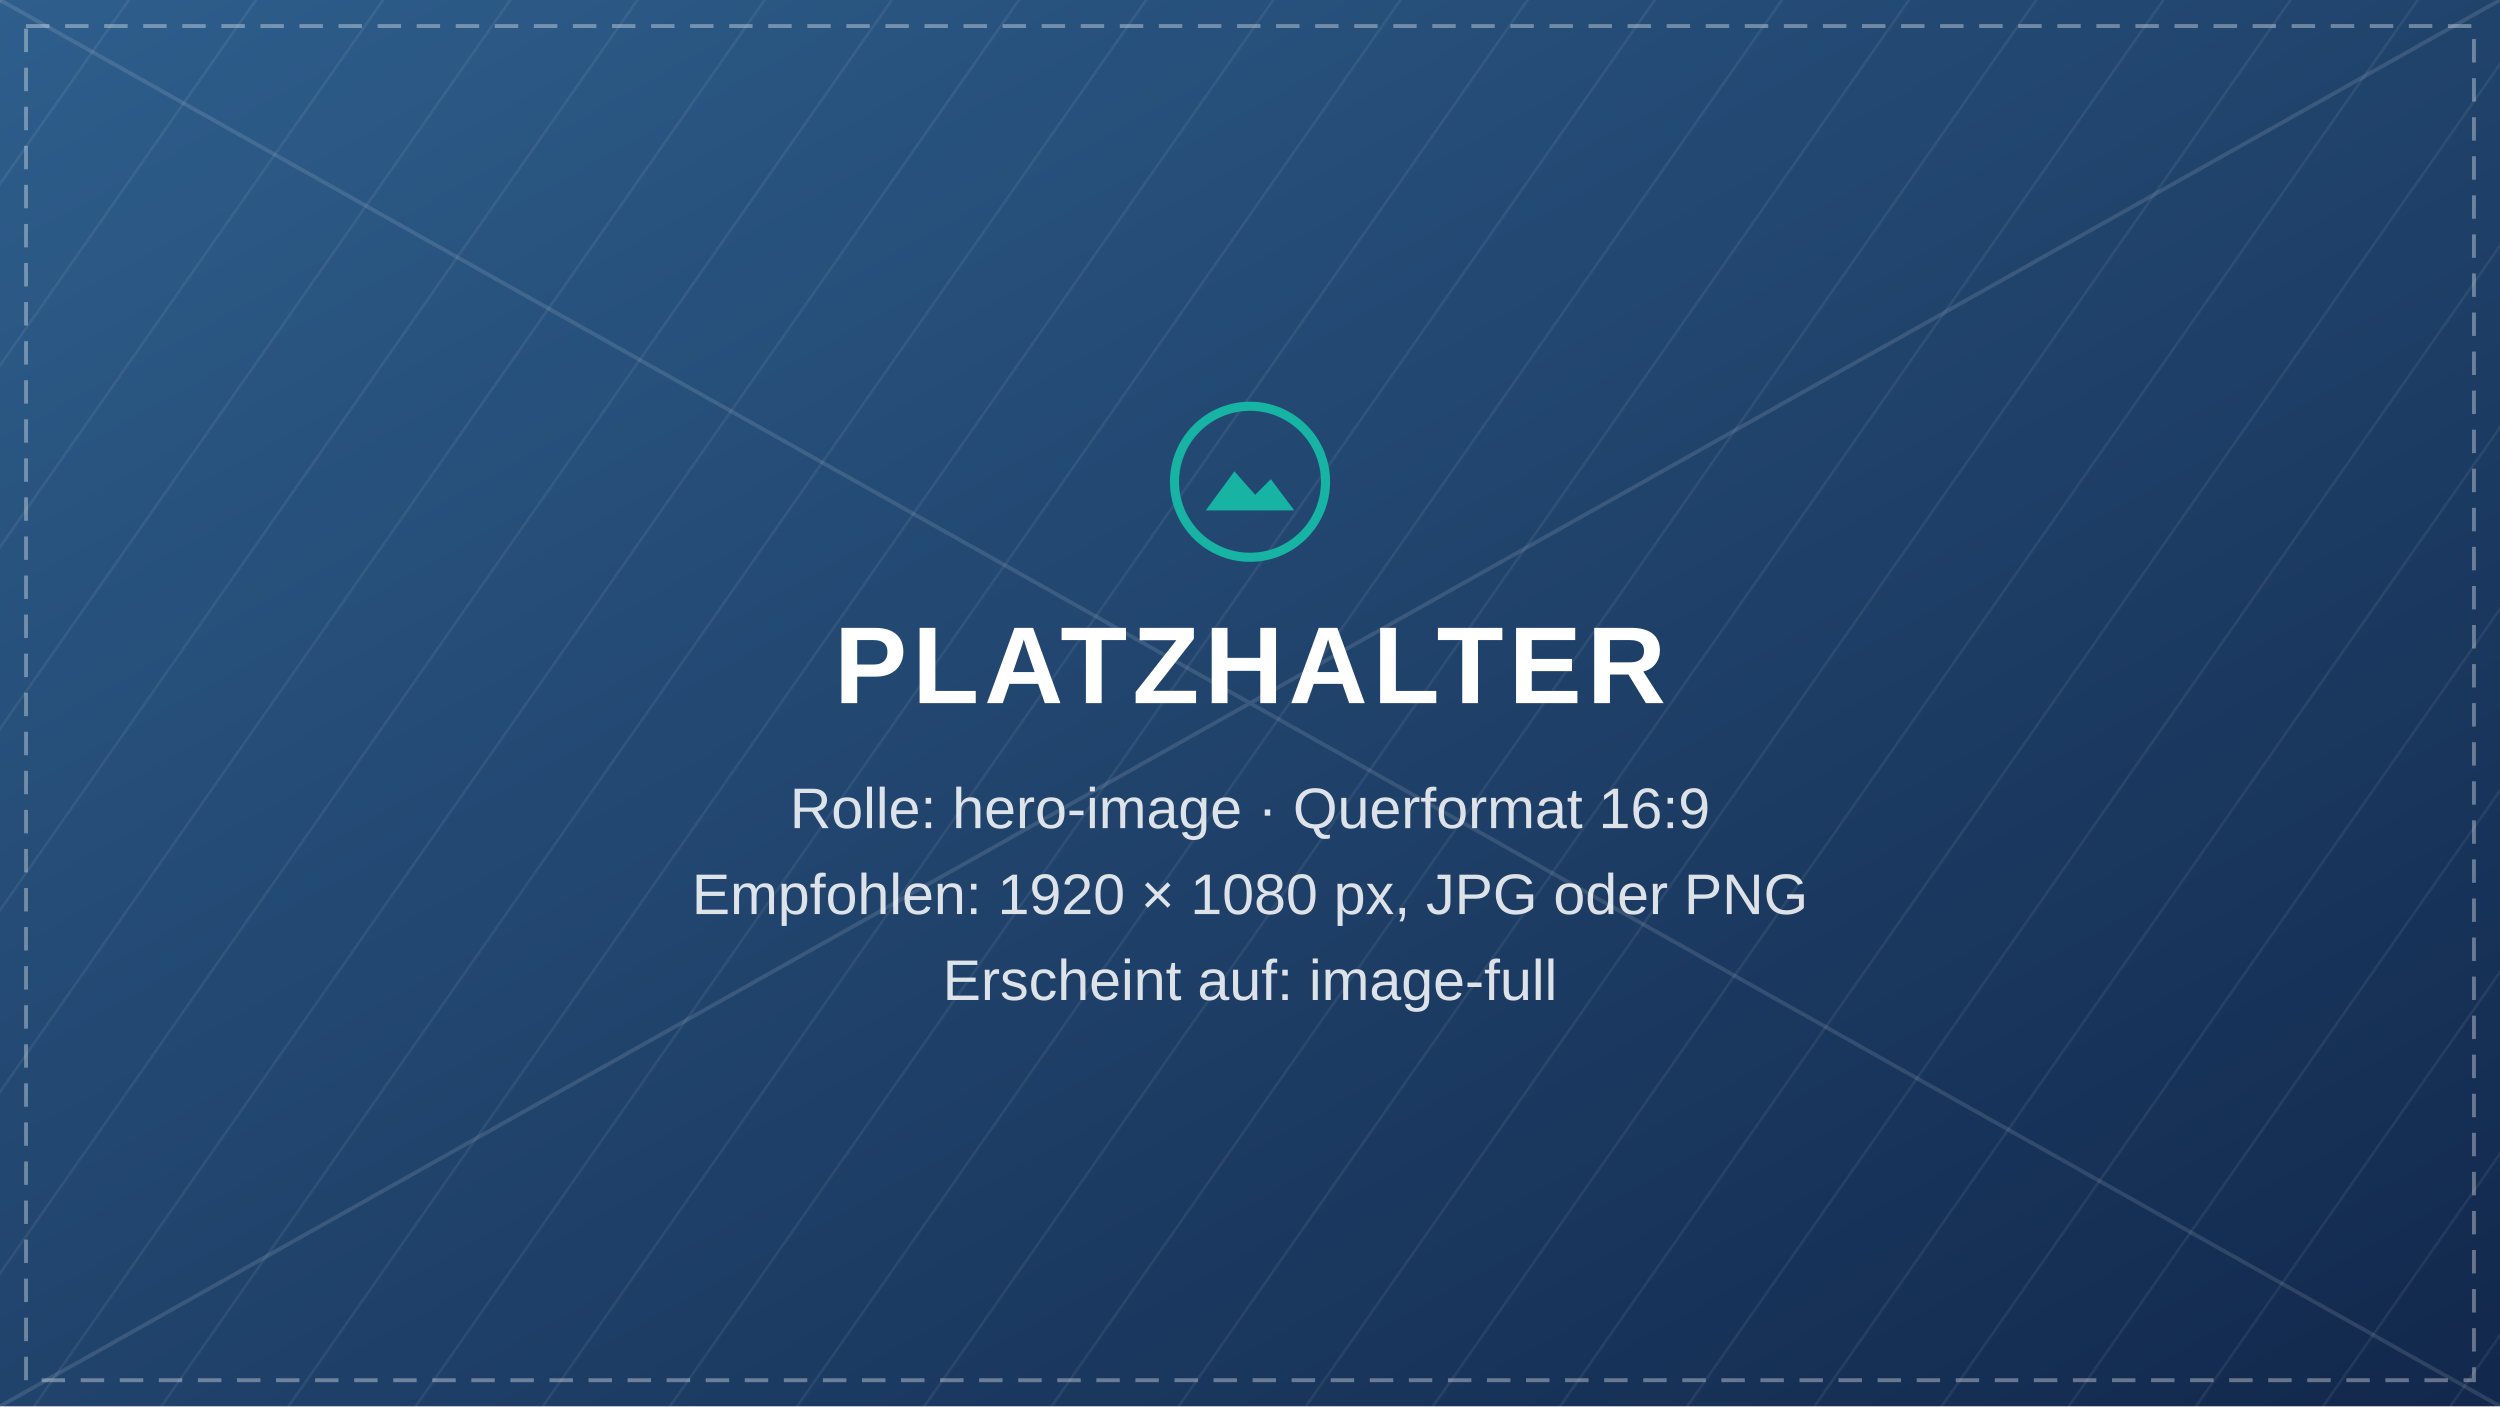
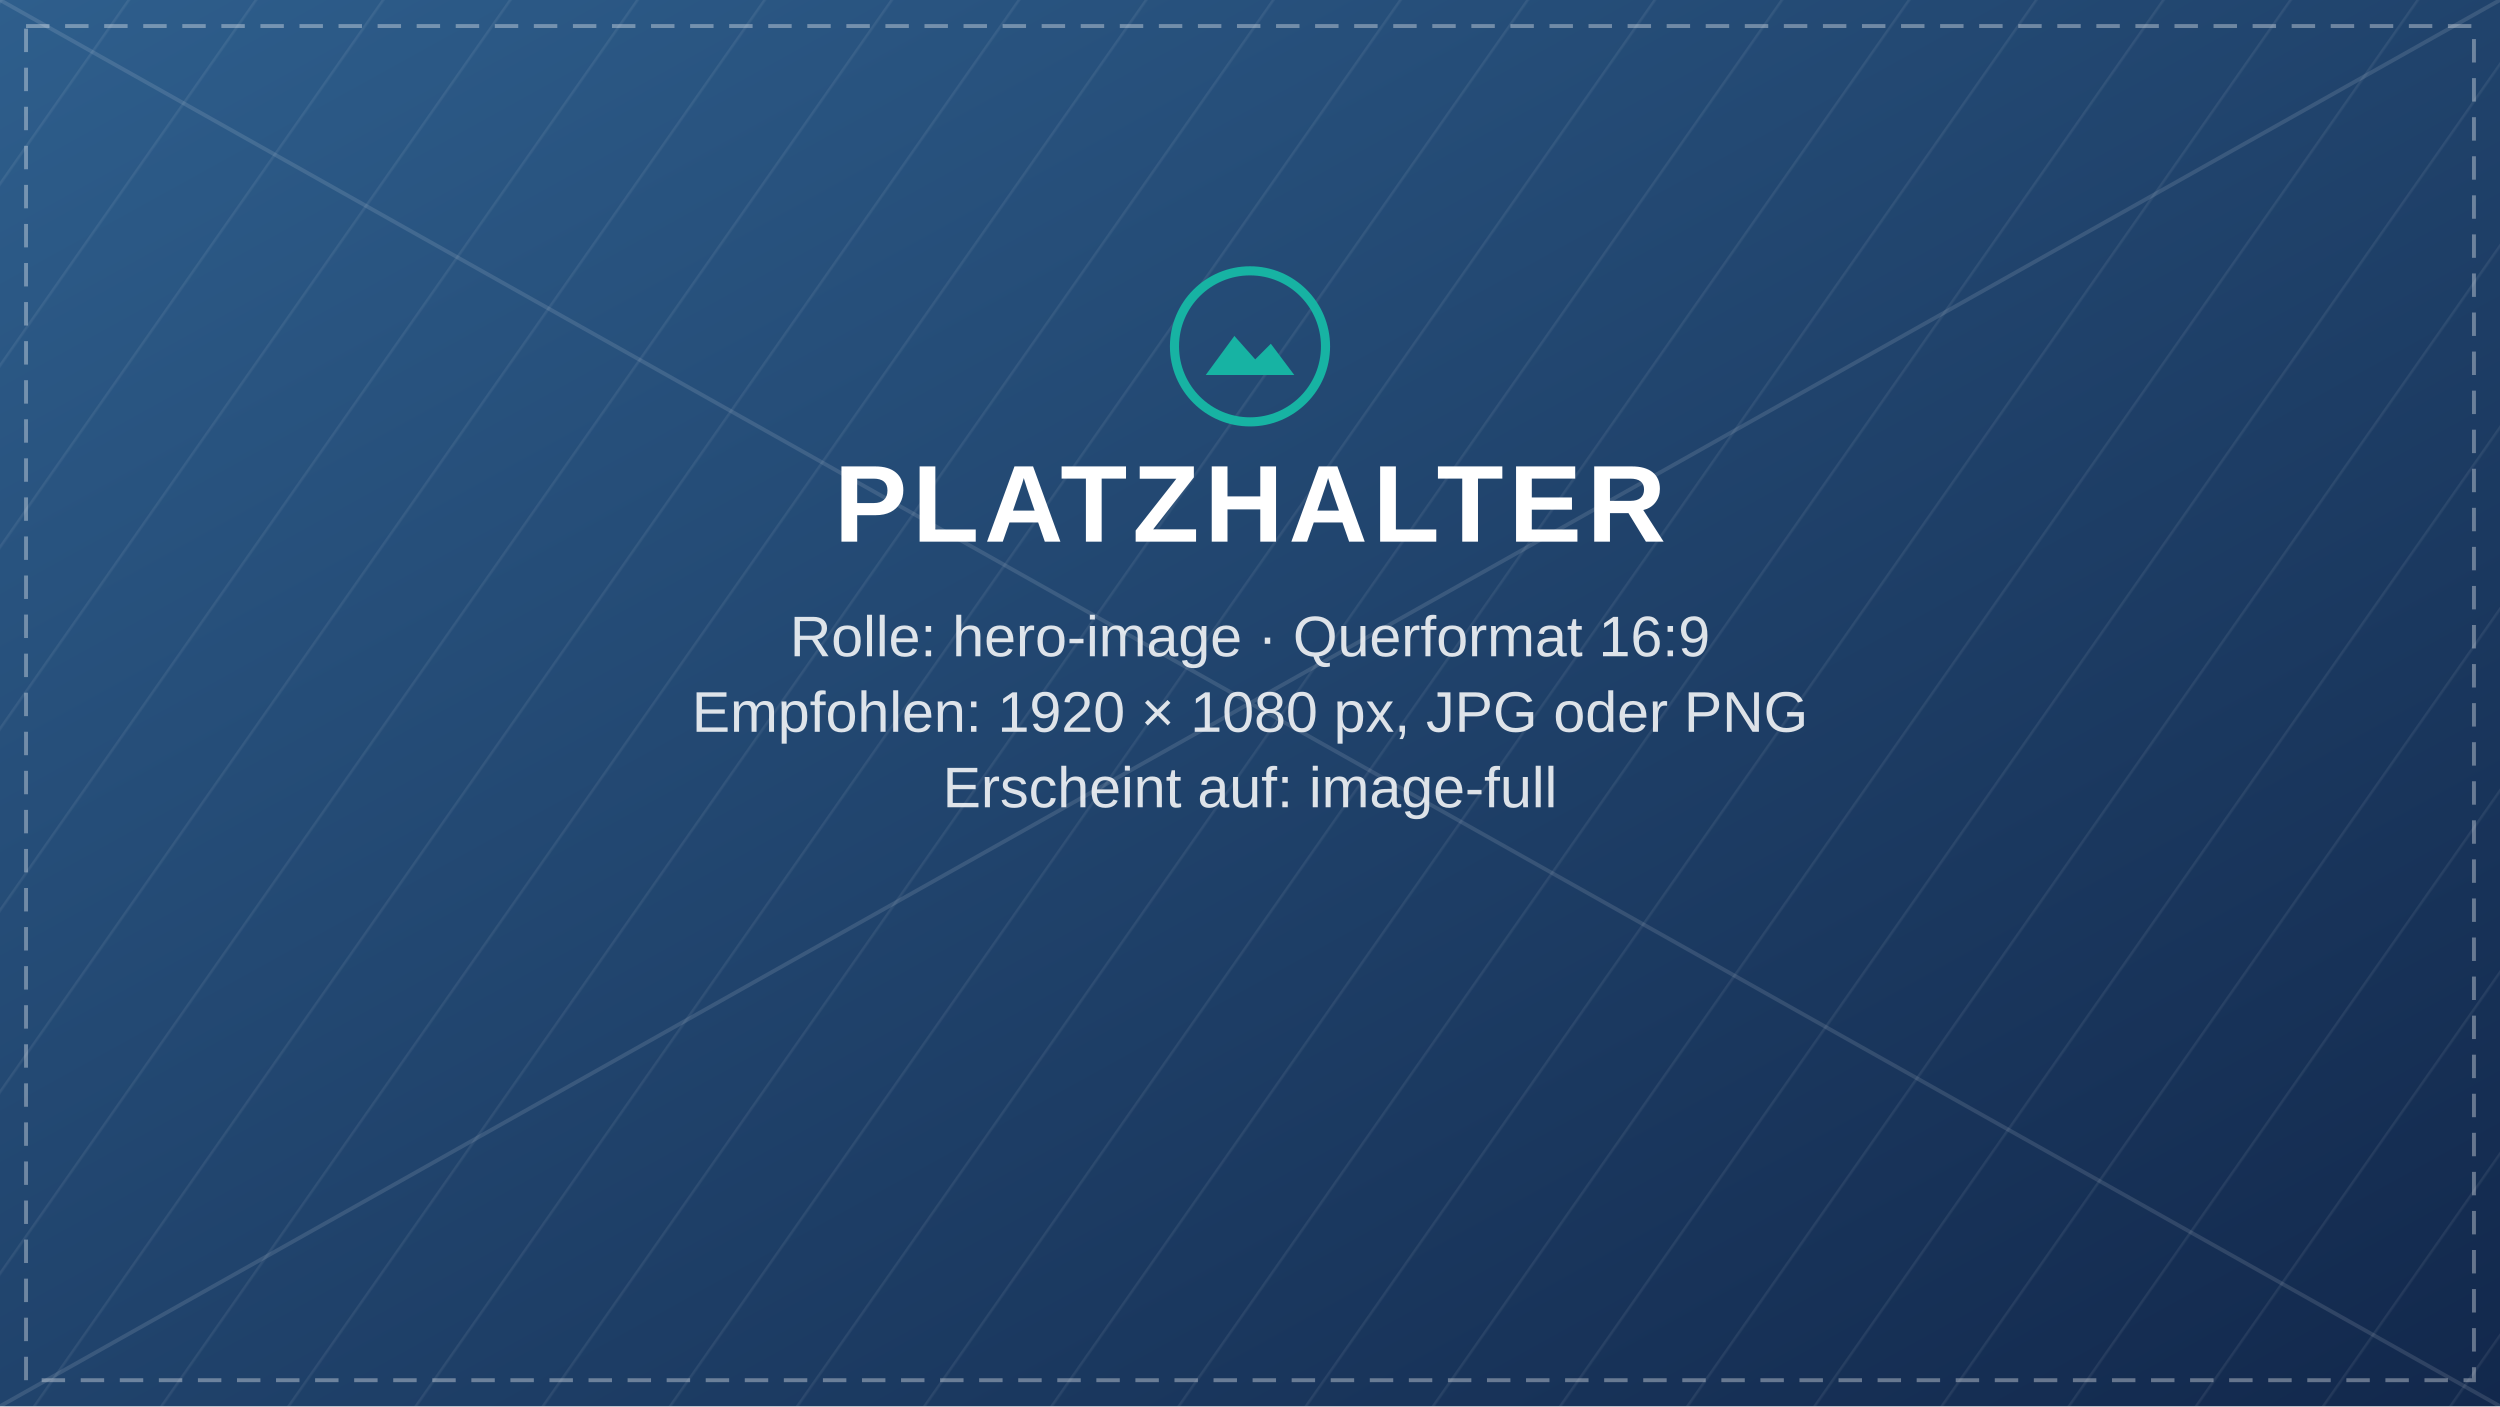
<svg xmlns="http://www.w3.org/2000/svg" width="1920" height="1080" viewBox="0 0 1920 1080">
  <defs>
    <linearGradient id="g" x1="0" y1="0" x2="1" y2="1">
      <stop offset="0" stop-color="#2E5E8C" />
      <stop offset="1" stop-color="#12284C" />
    </linearGradient>
    <pattern id="p" width="80" height="80" patternUnits="userSpaceOnUse" patternTransform="rotate(35)">
      <rect width="2.0" height="80" fill="#FFFFFF" fill-opacity=".07" />
    </pattern>
  </defs>
  <rect width="1920" height="1080" fill="url(#g)" />
  <rect width="1920" height="1080" fill="url(#p)" />
  <path d="M0 0 L1920 1080 M1920 0 L0 1080" stroke="#FFFFFF" stroke-opacity=".12" stroke-width="3.0" />
  <rect x="20" y="20" width="1880" height="1040" fill="none" stroke="#FFFFFF" stroke-opacity=".35" stroke-width="3.0" stroke-dasharray="18 12" />
-   <circle cx="960.0" cy="370" r="58" fill="none" stroke="#17B3A3" stroke-width="7.0" />
-   <path d="M926 392 l22 -30 l16 18 l12 -12 l18 24 z" fill="#17B3A3" />
-   <text x="960.0" y="540" text-anchor="middle" font-family="Arial, Helvetica, sans-serif" font-size="84" font-weight="700" letter-spacing="4.0" fill="#FFFFFF">PLATZHALTER</text>
-   <text x="960.0" y="636" text-anchor="middle" font-family="Arial, Helvetica, sans-serif" font-size="44" fill="#FFFFFF" fill-opacity=".85">Rolle: hero-image · Querformat 16:9</text>
-   <text x="960.0" y="702" text-anchor="middle" font-family="Arial, Helvetica, sans-serif" font-size="44" fill="#FFFFFF" fill-opacity=".85">Empfohlen: 1920 × 1080 px, JPG oder PNG</text>
-   <text x="960.0" y="768" text-anchor="middle" font-family="Arial, Helvetica, sans-serif" font-size="44" fill="#FFFFFF" fill-opacity=".85">Erscheint auf: image-full</text>
+   <circle cx="960.0" cy="266" r="58" fill="none" stroke="#17B3A3" stroke-width="7.0" />
+   <path d="M926 288 l22 -30 l16 18 l12 -12 l18 24 z" fill="#17B3A3" />
+   <text x="960.0" y="416" text-anchor="middle" font-family="Arial, Helvetica, sans-serif" font-size="84" font-weight="700" letter-spacing="4.0" fill="#FFFFFF">PLATZHALTER</text>
+   <text x="960.0" y="504" text-anchor="middle" font-family="Arial, Helvetica, sans-serif" font-size="44" fill="#FFFFFF" fill-opacity=".85">Rolle: hero-image · Querformat 16:9</text>
+   <text x="960.0" y="562" text-anchor="middle" font-family="Arial, Helvetica, sans-serif" font-size="44" fill="#FFFFFF" fill-opacity=".85">Empfohlen: 1920 × 1080 px, JPG oder PNG</text>
+   <text x="960.0" y="620" text-anchor="middle" font-family="Arial, Helvetica, sans-serif" font-size="44" fill="#FFFFFF" fill-opacity=".85">Erscheint auf: image-full</text>
</svg>
